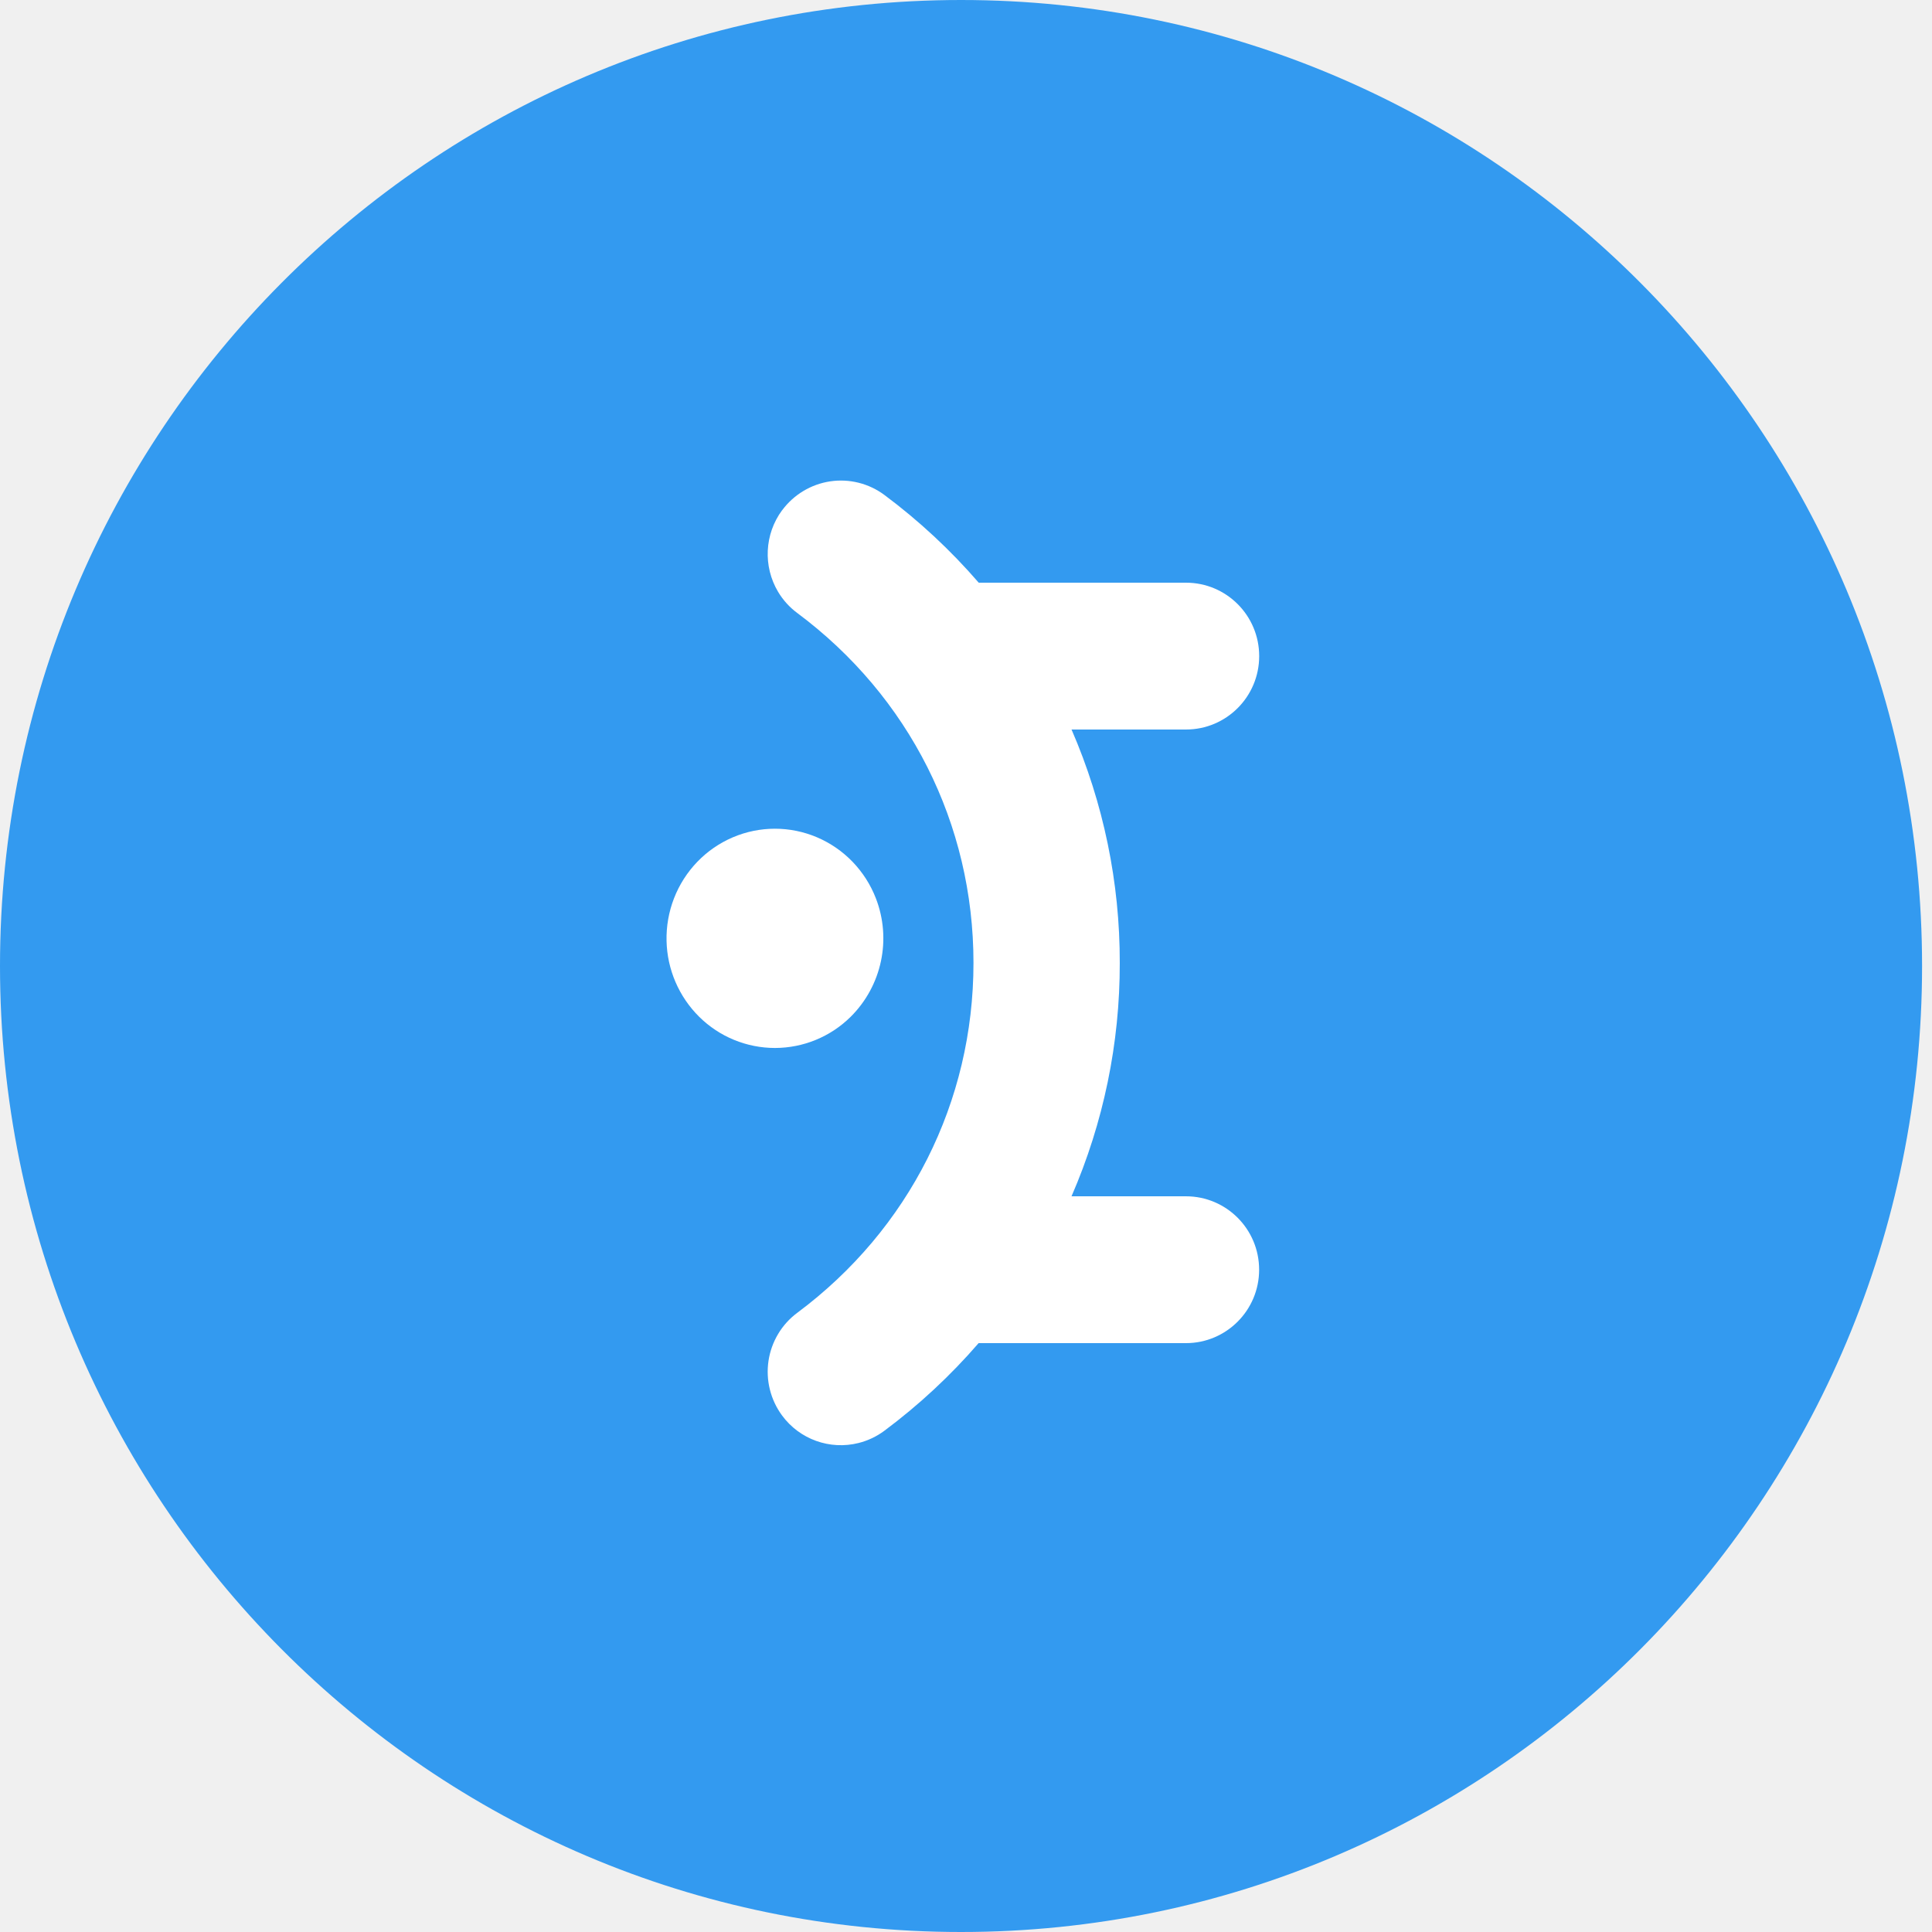
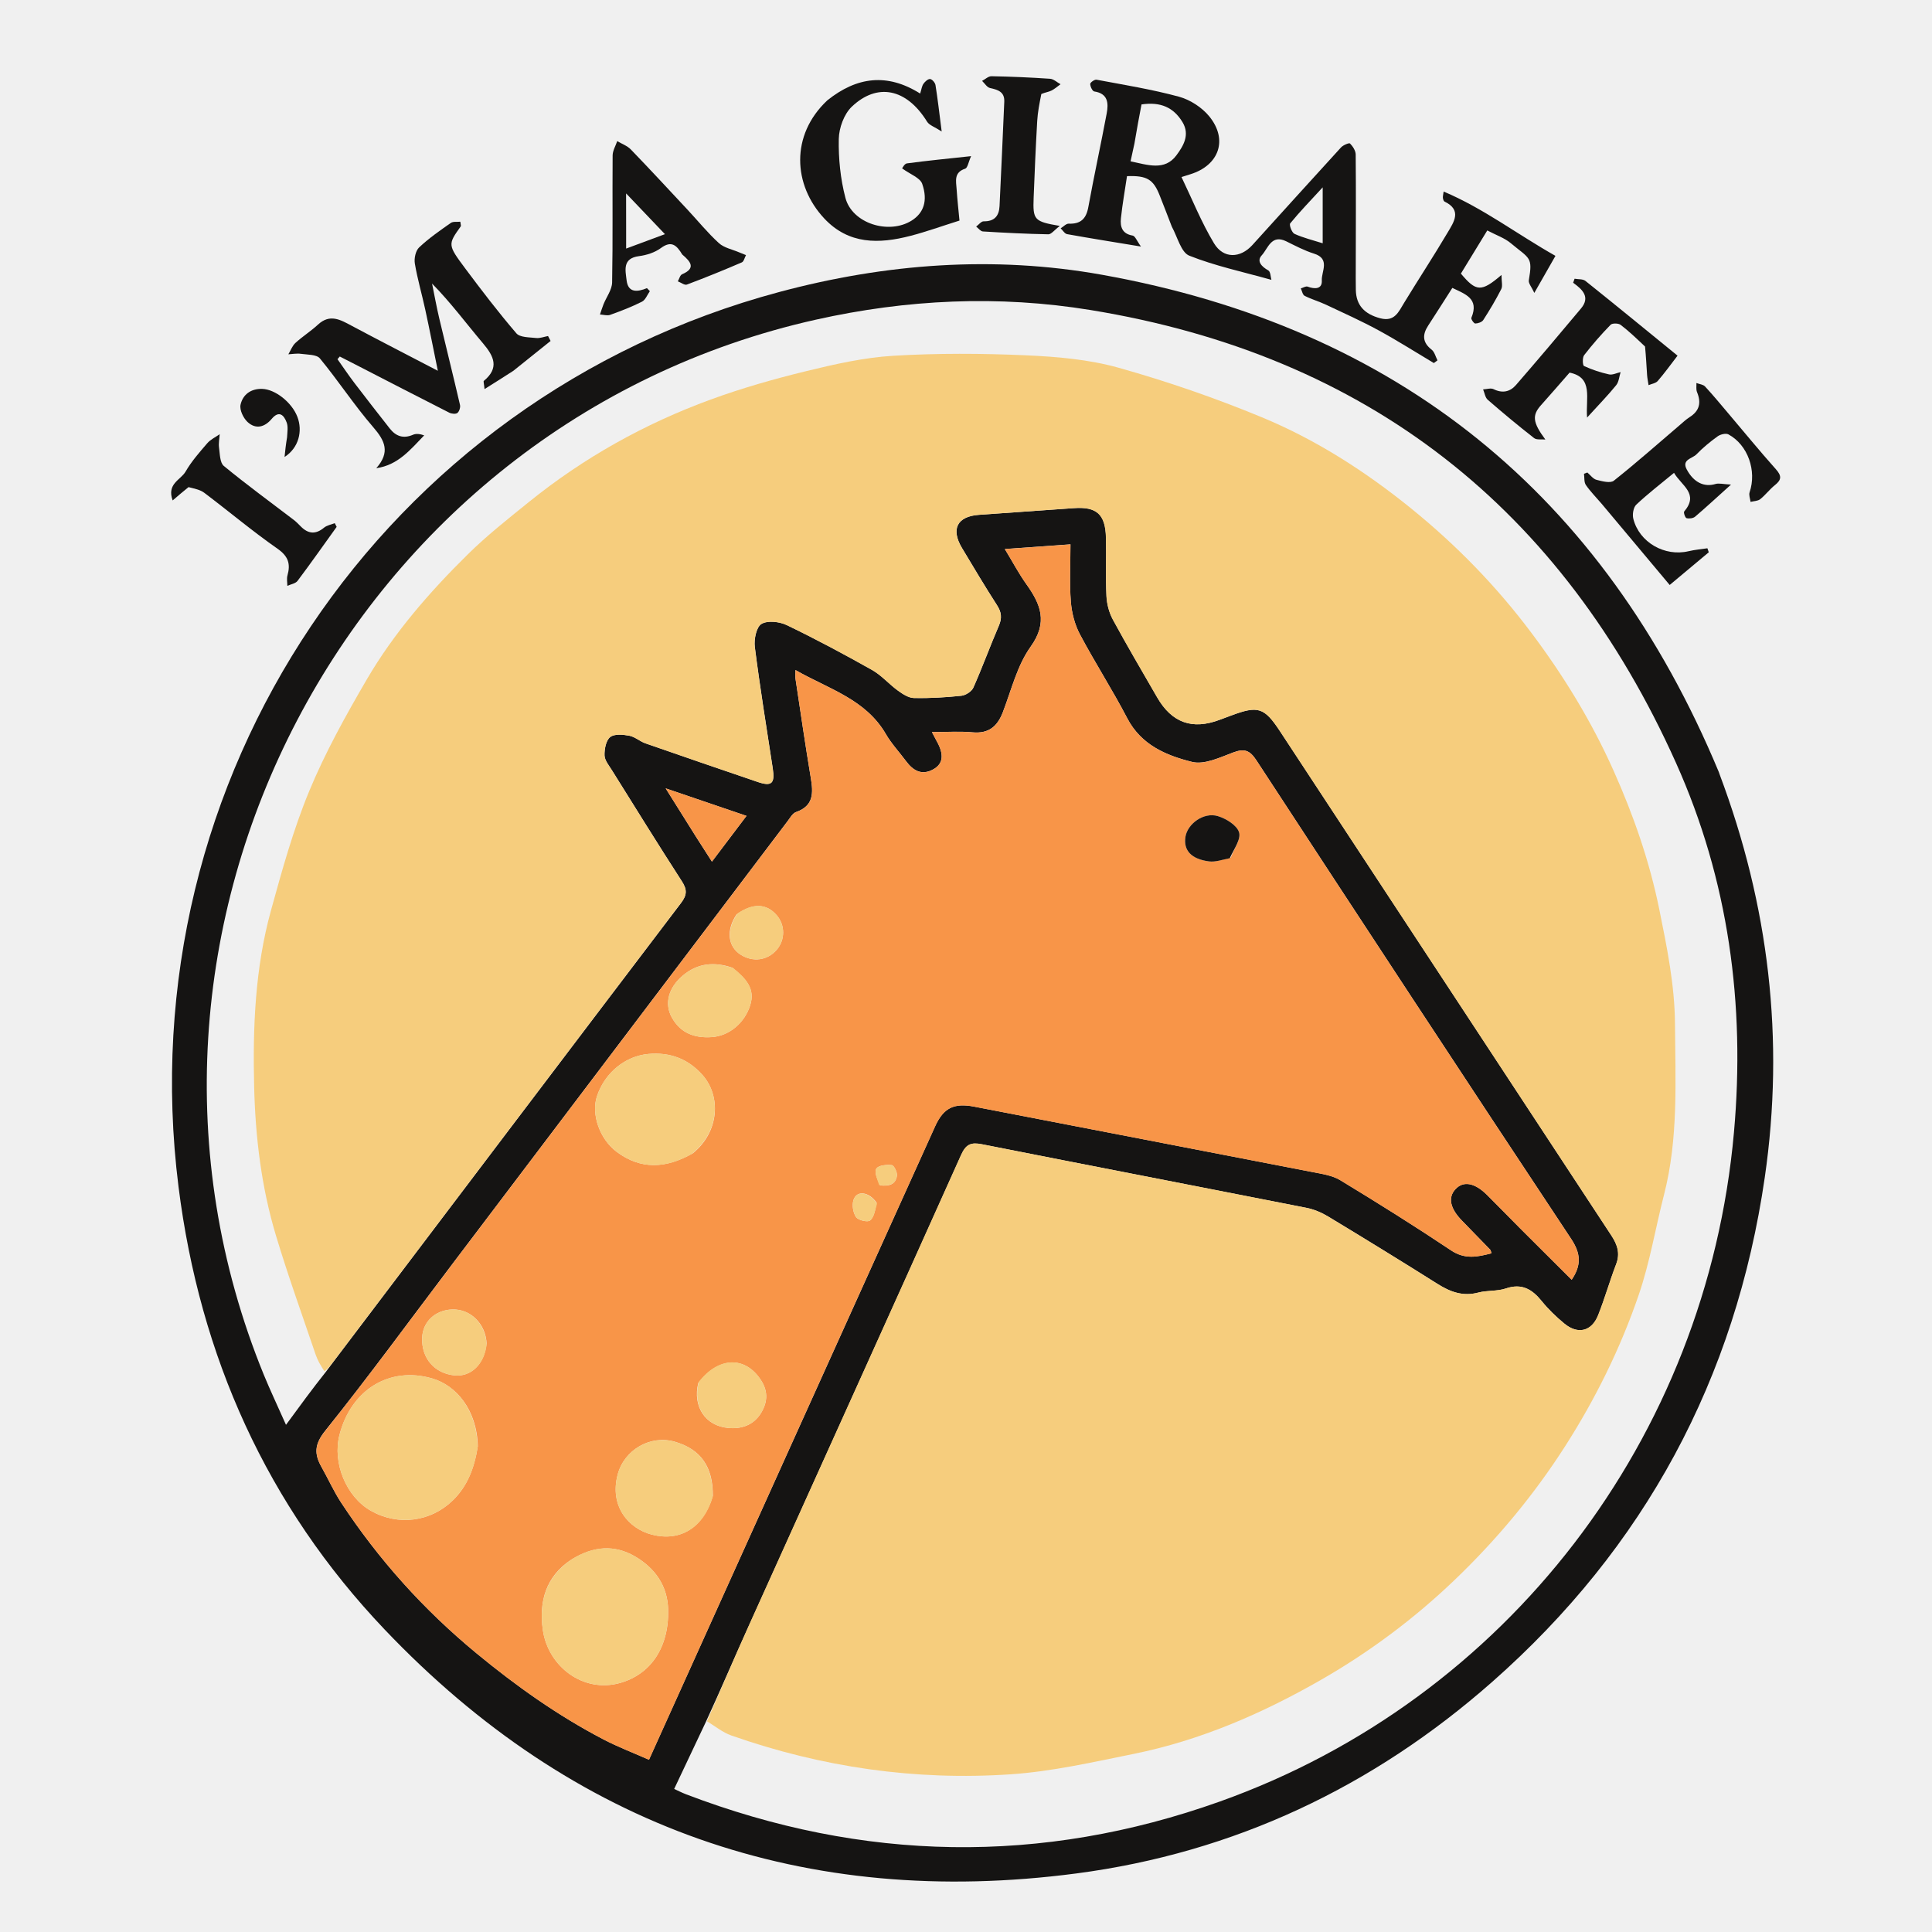
- <svg xmlns="http://www.w3.org/2000/svg" fill="none" viewBox="0 0 163 163">
-   <path fill="#339AF0" d="M162.162 81.5c0-45.011-36.301-81.5-81.08-81.5C36.301 0 0 36.489 0 81.5 0 126.51 36.301 163 81.081 163s81.081-36.49 81.081-81.5z" />
-   <path fill="#fff" d="M65.983 43.049a6.234 6.234 0 00-.336 6.884 6.14 6.14 0 001.618 1.786c9.444 7.036 14.866 17.794 14.866 29.52 0 11.726-5.422 22.484-14.866 29.52a6.145 6.145 0 00-1.616 1.786 6.21 6.21 0 00-.694 4.693 6.21 6.21 0 001.028 2.186 6.151 6.151 0 006.457 2.319 6.154 6.154 0 002.177-1.035 50.083 50.083 0 007.947-7.39h17.493c3.406 0 6.174-2.772 6.174-6.194s-2.762-6.194-6.174-6.194h-9.655a49.165 49.165 0 004.071-19.69 49.167 49.167 0 00-4.07-19.692h9.66c3.406 0 6.173-2.771 6.173-6.194 0-3.422-2.762-6.193-6.173-6.193H82.574a50.112 50.112 0 00-7.952-7.397 6.15 6.15 0 00-4.578-1.153 6.189 6.189 0 00-4.055 2.438h-.006z" />
-   <path fill="#fff" fill-rule="evenodd" d="M56.236 79.391a9.342 9.342 0 01.632-3.608 9.262 9.262 0 011.967-3.077 9.143 9.143 0 012.994-2.063 9.06 9.06 0 017.103 0 9.145 9.145 0 012.995 2.063 9.262 9.262 0 011.967 3.077 9.339 9.339 0 01-2.125 10.003 9.094 9.094 0 01-6.388 2.63 9.094 9.094 0 01-6.39-2.63 9.3 9.3 0 01-2.755-6.395z" clip-rule="evenodd" />
+ <svg xmlns="http://www.w3.org/2000/svg" version="1.1" id="Layer_1" x="0px" y="0px" width="792px" height="792px" viewBox="0 0 792 792" style="enable-background:new 0 0 792 792;" xml:space="preserve">
+   <style type="text/css">
+ 	.st0{fill:#151413;}
+ 	.st1{fill:#F6CD7D;}
+ 	.st2{fill:#F89548;}
+ </style>
+   <g>
+     <path class="st0" d="M704.93,317.42c20.23,53.8,26.72,108.73,18.52,165.22c-11.98,82.56-49.24,151.75-111.77,206.85   C562.83,732.55,505.9,759.51,441.21,768c-111.16,14.59-206.3-18.82-283.53-100c-48.25-50.71-75.77-112.06-84.5-181.52   C52.15,319.2,156.95,163.24,319.42,119.71c43.55-11.67,87.93-15.02,132.23-7.09c121.24,21.7,205.57,90.07,252.95,203.85   C704.68,316.64,704.75,316.82,704.93,317.42z M289.28,706.04c-4.28,9.04-8.55,18.09-12.91,27.31c1.39,0.63,3.08,1.51,4.85,2.19   c72.54,27.7,145.65,29.06,218.74,3.01c117.73-41.96,199.67-149,210.85-274.3c4.69-52.47-2.19-103.47-23.76-151.53   c-46.82-104.3-126.46-167.08-239.96-185.62c-37.77-6.17-75.37-4.38-112.57,3.93c-191.4,42.75-300.45,251.24-226.37,432.55   c2.56,6.25,5.47,12.36,9.09,20.51c5.93-8.09,10.8-14.75,16.36-21.74c1.03-1.38,2.05-2.76,3.09-4.13   c47.48-62.71,94.93-125.44,142.52-188.07c2.52-3.31,2.49-5.53,0.3-8.92c-9.73-15.07-19.18-30.32-28.68-45.53   c-1.2-1.93-2.94-4-3-6.05c-0.07-2.57,0.59-6.12,2.33-7.5c1.71-1.36,5.25-1.03,7.82-0.55c2.33,0.43,4.34,2.33,6.65,3.14   c15.29,5.34,30.62,10.57,45.95,15.8c5.77,1.97,7.16,0.67,6.22-5.5c-2.54-16.59-5.24-33.16-7.36-49.81   c-0.4-3.13,0.62-8.18,2.73-9.45c2.53-1.52,7.41-0.94,10.42,0.5c11.85,5.71,23.47,11.93,34.93,18.38c3.87,2.18,6.91,5.78,10.56,8.43   c1.95,1.42,4.37,3.02,6.61,3.06c6.48,0.14,12.99-0.25,19.44-0.93c1.77-0.19,4.2-1.76,4.9-3.33c3.71-8.35,6.83-16.97,10.45-25.37   c1.36-3.15,1.09-5.56-0.76-8.43c-4.96-7.7-9.64-15.58-14.35-23.43c-4.67-7.8-1.97-12.99,6.99-13.61c12.95-0.9,25.9-1.8,38.84-2.74   c9.33-0.68,12.95,2.47,13.19,12.02c0.2,8.02-0.18,16.06,0.21,24.06c0.16,3.27,1.09,6.79,2.65,9.66   c5.82,10.73,12.03,21.25,18.13,31.83c6.01,10.42,14.41,13.42,25.58,9.21c1.6-0.6,3.22-1.19,4.82-1.79   c10.93-4.08,13.5-3.35,19.94,6.44c45.29,68.88,90.53,137.8,135.82,206.69c2.43,3.69,3.75,7.28,2.01,11.78   c-2.67,6.93-4.67,14.11-7.42,21c-2.64,6.59-8.28,7.94-13.79,3.41c-3.38-2.77-6.59-5.87-9.34-9.27c-3.95-4.88-8.16-7.37-14.69-5.15   c-3.54,1.2-7.63,0.72-11.28,1.68c-6.31,1.67-11.49-0.26-16.73-3.56c-14.85-9.36-29.81-18.55-44.84-27.63   c-2.7-1.63-5.81-2.94-8.9-3.55c-44.32-8.74-88.68-17.29-132.99-26.06c-4.47-0.89-6.57-0.06-8.58,4.42   c-28.7,64.02-57.68,127.91-86.52,191.87C301.41,678.71,295.68,692.2,289.28,706.04z M323.03,595.19   c20.09-44.49,40.17-88.98,60.3-133.46c3.47-7.66,7.8-9.67,16.01-8.09c46.24,8.95,92.48,17.83,138.71,26.82   c3.89,0.76,8.12,1.36,11.39,3.35c15.32,9.29,30.52,18.81,45.41,28.76c5.71,3.82,10.85,2.68,16.55,1.19   c-0.25-0.76-0.27-1.21-0.5-1.46c-3.84-3.98-7.71-7.93-11.57-11.9c-4.93-5.06-5.85-9.53-2.66-12.95c3.22-3.45,7.82-2.65,12.9,2.37   c4.61,4.57,9.12,9.25,13.7,13.84c6.97,6.98,13.97,13.93,21.01,20.95c4.06-6,3.78-10.76-0.25-16.82   c-43.24-65.19-86.15-130.6-128.96-196.08c-2.74-4.19-4.97-4.97-9.56-3.24c-5.42,2.03-11.81,5.1-16.82,3.86   c-10.58-2.62-20.88-6.92-26.6-17.92c-6.07-11.67-13.24-22.76-19.4-34.39c-2.12-4-3.35-8.8-3.71-13.33   c-0.6-7.55-0.16-15.17-0.16-23.55c-9.04,0.65-17.44,1.25-26.91,1.92c3.28,5.4,5.75,10.1,8.81,14.38c5.9,8.27,8.97,15.61,1.78,25.66   c-5.51,7.69-7.88,17.68-11.36,26.76c-2.26,5.92-5.81,8.97-12.51,8.34c-5.18-0.49-10.44-0.1-16.6-0.1c1.16,2.2,1.57,3.01,2.01,3.8   c3,5.35,2.65,9.17-1.39,11.44c-4.79,2.7-8.34,0.57-11.28-3.39c-2.73-3.68-5.93-7.07-8.21-11.01c-8.31-14.35-23.5-18.5-37.08-26.27   c0,1.73-0.12,2.65,0.02,3.54c2.05,13.58,4.02,27.17,6.28,40.71c1.02,6.13,1.21,11.43-6.04,13.96c-1.41,0.49-2.43,2.35-3.45,3.7   c-45.97,60.71-91.92,121.42-137.87,182.14c-17.16,22.67-33.93,45.65-51.72,67.83c-4.52,5.64-4.48,9.57-1.44,14.94   c2.72,4.81,4.98,9.91,8.01,14.52c15.39,23.37,33.8,43.87,55.51,61.77c16.29,13.44,33.27,25.47,51.9,35.21   c5.98,3.13,12.33,5.54,18.76,8.39C285.16,679.02,303.9,637.49,323.03,595.19z M285.45,343.23c2.02,3.14,4.03,6.29,6.4,9.98   c4.85-6.41,9.27-12.27,14.17-18.75c-11.06-3.77-21.4-7.29-33.14-11.28C277.54,330.6,281.28,336.56,285.45,343.23z" />
+     <path class="st0" d="M480.36,92.88c-1.68-4.48-3.31-8.51-4.88-12.56c-2.62-6.77-5.23-8.41-13.48-8.11   c-0.84,5.7-1.88,11.46-2.49,17.26c-0.36,3.43,0.45,6.38,4.8,7.1c1.04,0.17,1.76,2.23,3.42,4.5c-11.32-1.87-20.82-3.38-30.3-5.09   c-0.98-0.18-1.75-1.56-2.62-2.38c1.1-0.67,2.22-1.95,3.3-1.91c4.92,0.19,7.17-2.01,8.04-6.82c2.34-12.83,5.13-25.57,7.53-38.38   c0.77-4.13,0.6-8.14-5.1-9c-0.75-0.11-1.66-2.01-1.66-3.08c0-0.61,1.8-1.89,2.58-1.74c11.32,2.13,22.74,3.96,33.83,6.98   c4.57,1.25,9.39,4.38,12.39,8.05c7.8,9.55,4.02,20.1-7.74,23.73c-1.08,0.33-2.16,0.68-3.64,1.15c4.4,9.14,8.16,18.58,13.33,27.16   c3.86,6.4,10.75,6.19,15.72,0.72c12.12-13.34,24.17-26.74,36.35-40.03c0.87-0.95,3.33-1.97,3.68-1.61   c1.15,1.17,2.32,2.96,2.33,4.52c0.14,15.27,0.05,30.55,0.03,45.83c0,3.25-0.04,6.49,0.03,9.74c0.13,6.22,3.53,9.86,10.03,11.57   c5.89,1.55,7.51-2.67,9.82-6.44c5.88-9.63,12.07-19.07,17.82-28.78c2.52-4.25,5.94-9.13-1.32-12.64c-0.38-0.18-0.58-0.95-0.66-1.48   c-0.08-0.51,0.1-1.07,0.3-2.62c16.32,6.89,30.03,17.43,45.84,26.37c-2.66,4.66-5.19,9.11-8.66,15.18c-1.1-2.4-2.47-3.92-2.26-5.16   c1.68-9.7,0.35-8.76-7.42-15.24c-2.55-2.13-5.94-3.26-9.61-5.2c-3.61,5.91-7.23,11.84-10.81,17.69c6.24,7.45,8.34,7.67,16.64,0.55   c0,2.7,0.54,4.56-0.1,5.81c-2.21,4.35-4.73,8.57-7.37,12.67c-0.56,0.87-2.16,1.41-3.28,1.43c-0.56,0.01-1.82-1.82-1.6-2.33   c3.34-8-2.65-9.75-7.8-12.27c-3.39,5.29-6.61,10.4-9.91,15.46c-2.44,3.74-2.37,6.91,1.43,9.87c1.2,0.94,1.61,2.89,2.39,4.37   c-0.5,0.37-0.99,0.74-1.49,1.11c-7.55-4.5-14.97-9.23-22.69-13.43c-6.97-3.79-14.23-7.06-21.42-10.44   c-2.89-1.36-6.01-2.25-8.86-3.69c-0.83-0.42-1.07-1.99-1.57-3.04c0.94-0.27,2.06-1.01,2.8-0.73c2.94,1.1,6.02,1.07,5.81-2.53   c-0.21-3.66,3.59-8.87-3.2-11c-3.94-1.23-7.66-3.22-11.39-5.05c-6.13-3-7.49,2.99-10.02,5.73c-2.22,2.4-0.1,4.65,2.66,6.19   c0.96,0.53,0.96,2.78,1.29,3.88c-11.77-3.3-23.08-5.7-33.67-9.91C484.18,103.47,482.75,97.29,480.36,92.88z M465.04,58.87   c-0.51,2.34-1.02,4.68-1.58,7.26c7.03,1.47,13.99,4.03,18.81-2.48c2.71-3.66,5.69-8.32,2.46-13.62c-3.67-6.03-9-8.37-16.78-7.22   C466.99,47.85,466.04,52.86,465.04,58.87z M542.22,82.43c0-1.41,0-2.81,0-5.63c-5.17,5.62-9.45,10.04-13.32,14.78   c-0.5,0.61,0.68,3.8,1.77,4.29c3.54,1.62,7.4,2.54,11.55,3.86C542.23,94.04,542.23,88.76,542.22,82.43z" />
+     <path class="st0" d="M210.45,152c-3.91,2.54-7.51,4.79-11.82,7.5c-0.22-2.32-0.53-3.17-0.29-3.36c6.42-5.32,4.18-10.06-0.34-15.4   c-6.86-8.1-13.18-16.67-20.88-24.49c0.98,4.8,1.85,9.64,2.98,14.41c2.79,11.78,5.74,23.53,8.47,35.33c0.23,1.01-0.29,2.69-1.07,3.3   c-0.67,0.53-2.37,0.36-3.31-0.11c-12.45-6.31-24.85-12.73-37.26-19.12c-2.54-1.31-5.09-2.61-7.64-3.91   c-0.31,0.37-0.63,0.73-0.94,1.1c2.3,3.24,4.51,6.54,6.91,9.7c4.78,6.28,9.64,12.49,14.51,18.7c2.52,3.21,5.57,4.29,9.55,2.57   c1.29-0.56,2.93-0.33,4.57,0.26c-5.69,5.88-10.75,12.2-19.64,13.45c5.79-6.56,3.59-11.23-1.27-16.84   c-7.76-8.96-14.28-18.99-21.83-28.15c-1.38-1.67-5.14-1.52-7.85-1.9c-1.65-0.23-3.39,0.11-5.09,0.2c0.95-1.58,1.61-3.49,2.92-4.68   c2.93-2.68,6.34-4.82,9.26-7.52c4.89-4.51,9.19-1.94,13.78,0.51c11.28,6.01,22.65,11.85,35.32,18.45   c-1.87-9.15-3.44-17.17-5.18-25.16c-1.36-6.29-3.19-12.48-4.25-18.81c-0.35-2.1,0.32-5.25,1.76-6.61   c3.96-3.74,8.51-6.89,12.98-10.03c0.96-0.67,2.6-0.36,3.9-0.5c0.13,1.18,0.35,1.67,0.18,1.9c-5.28,7.43-5.42,7.53,1.8,17.21   c6.76,9.06,13.65,18.07,21,26.64c1.47,1.72,5.3,1.61,8.09,1.92c1.58,0.18,3.26-0.51,4.89-0.81c0.35,0.67,0.7,1.34,1.05,2.02   C220.75,143.72,215.75,147.72,210.45,152z" />
+     <path class="st0" d="M339.16,41.13c12.07-9.65,24.51-11.29,38.05-2.78c0.54-1.71,0.68-3.03,1.34-3.99   c0.63-0.91,1.86-2.04,2.74-1.96c0.82,0.07,2.04,1.49,2.2,2.46c0.9,5.6,1.54,11.24,2.54,19.04c-2.88-1.88-5.07-2.55-5.98-4.01   c-8.44-13.68-20.46-16.05-30.86-6.16c-3.19,3.03-5.25,8.71-5.34,13.23c-0.16,8.05,0.68,16.37,2.72,24.15   c2.75,10.5,17.78,15.19,27.16,9.31c4.79-3.01,6.77-7.99,4.32-15.05c-0.87-2.51-4.92-3.91-8.24-6.35c0.15-0.16,0.95-1.9,1.97-2.04   c8.26-1.11,16.56-1.92,26.31-2.97c-1.09,2.43-1.43,4.81-2.42,5.14c-4.74,1.53-3.73,5.14-3.51,8.44c0.3,4.5,0.81,8.99,1.17,12.83   c-7.25,2.28-13.6,4.58-20.12,6.27c-12.87,3.34-25.27,3.61-35.34-7.16C325.11,75.87,323.94,55.39,339.16,41.13z" />
+     <path class="st0" d="M656.59,206.53c-2.36-2.77-4.68-5.08-6.49-7.73c-0.79-1.16-0.54-3.03-0.76-4.57c0.46-0.18,0.91-0.35,1.37-0.53   c1.24,1.04,2.34,2.63,3.76,3c2.3,0.6,5.68,1.49,7.1,0.36c9.27-7.35,18.13-15.21,27.13-22.89c1.3-1.11,2.55-2.29,3.98-3.2   c4.04-2.56,4.78-5.92,3-10.22c-0.46-1.09-0.19-2.49-0.26-3.74c1.2,0.46,2.76,0.58,3.55,1.43c3.3,3.55,6.37,7.3,9.51,11   c6.49,7.65,12.83,15.42,19.51,22.9c2.37,2.66,2.42,4.3-0.34,6.49c-2.19,1.73-3.89,4.07-6.08,5.81c-0.99,0.78-2.62,0.76-3.95,1.1   c-0.16-1.32-0.78-2.8-0.39-3.94c2.98-8.8-0.67-19.38-8.68-23.73c-1.06-0.57-3.31-0.01-4.44,0.81c-3.07,2.21-6.04,4.66-8.67,7.38   c-1.68,1.74-6.18,2.1-3.98,6.19c2.91,5.42,7.22,7.33,11.77,5.96c1.45-0.43,3.18,0.08,6.38,0.24c-5.77,5.19-10.16,9.27-14.72,13.15   c-0.81,0.69-2.44,0.89-3.51,0.61c-0.56-0.14-1.31-2.33-0.96-2.73c6.21-7.33-1.14-10.59-4.17-15.84   c-5.54,4.58-10.74,8.57-15.48,13.04c-1.2,1.13-1.66,4-1.22,5.76c2.43,9.72,12.89,15.65,22.67,13.32c2.52-0.6,5.14-0.81,7.71-1.2   c0.19,0.55,0.37,1.09,0.56,1.64c-5.25,4.39-10.5,8.79-16.02,13.4C674.97,228.47,665.91,217.66,656.59,206.53z" />
+     <path class="st0" d="M674.37,142.06c-3.45-3.26-6.59-6.29-10.03-8.9c-0.91-0.69-3.41-0.73-4.1-0.02   c-3.84,3.95-7.49,8.11-10.85,12.47c-0.76,0.99-0.63,4.16-0.03,4.44c3.26,1.51,6.73,2.65,10.24,3.43c1.44,0.32,3.16-0.59,4.75-0.94   c-0.58,1.81-0.7,3.99-1.81,5.36c-3.3,4.08-6.99,7.84-11.93,13.27c-0.66-7.93,2.7-16.41-7.18-18.42c-3.76,4.29-7.68,8.86-11.7,13.33   c-3.78,4.21-3.39,7.15,1.77,14.1c-1.56-0.17-3.57,0.23-4.62-0.59c-6.48-5.06-12.8-10.32-19-15.71c-1.06-0.93-1.29-2.81-1.9-4.26   c1.45-0.06,3.16-0.65,4.29-0.09c3.64,1.81,6.77,1.09,9.19-1.7c8.99-10.37,17.85-20.84,26.65-31.37c3.89-4.65,0.68-7.75-3.22-10.54   c0.2-0.55,0.4-1.11,0.59-1.66c1.5,0.28,3.4,0.06,4.45,0.9c12.49,9.98,24.85,20.12,37.76,30.64c-2.88,3.74-5.35,7.19-8.12,10.38   c-0.82,0.95-2.49,1.16-3.76,1.71c-0.2-1.36-0.5-2.71-0.6-4.08C674.95,150.03,674.77,146.24,674.37,142.06z" />
+     <path class="st0" d="M279.67,104.32c-2.33-3.88-4.46-5.79-8.75-2.63c-2.48,1.83-5.86,2.91-8.96,3.31c-6.9,0.88-5.57,5.84-5.09,9.92   c0.6,5.13,4.34,4.86,8.34,3.2c0.4,0.41,0.79,0.82,1.19,1.24c-1.05,1.47-1.78,3.57-3.21,4.3c-4.19,2.12-8.62,3.82-13.05,5.41   c-1.22,0.44-2.78-0.07-4.19-0.15c0.48-1.38,0.9-2.79,1.44-4.15c1.2-3.01,3.49-5.97,3.54-8.98c0.33-17.35,0.08-34.71,0.21-52.07   c0.02-1.96,1.22-3.92,1.88-5.87c1.88,1.12,4.11,1.9,5.58,3.42c7.85,8.13,15.53,16.43,23.24,24.69c4.28,4.58,8.24,9.5,12.86,13.7   c2.14,1.95,5.49,2.57,8.29,3.78c0.93,0.4,1.88,0.76,2.82,1.14c-0.56,1.02-0.87,2.62-1.71,2.98c-7.44,3.2-14.95,6.26-22.53,9.1   c-0.94,0.35-2.45-0.85-3.7-1.33c0.57-0.99,0.9-2.53,1.75-2.9C285.27,109.99,283.29,107.38,279.67,104.32z M256.68,95.33   c0,1.98,0,3.95,0,6.57c5.61-2.09,10.3-3.83,15.9-5.91c-5.39-5.66-10.26-10.76-15.92-16.7C256.66,85.18,256.66,89.73,256.68,95.33z" />
+     <path class="st0" d="M426.88,38.54c-0.79,3.93-1.48,7.48-1.69,11.07c-0.6,10.47-1.06,20.94-1.46,31.42   c-0.35,9.17,0.19,9.77,10.73,11.59c-2.29,1.73-3.51,3.46-4.71,3.43c-8.95-0.17-17.9-0.62-26.83-1.17c-0.96-0.06-1.84-1.3-2.75-2   c1.02-0.75,2.06-2.16,3.07-2.15c4.38,0.07,6.31-2.18,6.51-6.21c0.69-14.27,1.32-28.55,1.94-42.82c0.18-4.06-2.59-4.9-5.84-5.62   c-1.24-0.27-2.18-1.9-3.26-2.92c1.29-0.67,2.59-1.94,3.86-1.91c8.01,0.15,16.01,0.49,24,1.04c1.48,0.1,2.87,1.46,4.3,2.24   c-1.23,0.89-2.39,1.94-3.73,2.6C429.87,37.71,428.49,37.85,426.88,38.54z" />
+     <path class="st0" d="M77.29,199.69c-2.28,1.82-4.17,3.45-6.51,5.46c-2.51-6.85,3.31-8.4,5.29-11.82c2.43-4.2,5.72-7.94,8.91-11.64   c1.33-1.54,3.37-2.48,5.08-3.69c-0.11,1.83-0.51,3.69-0.27,5.47c0.36,2.61,0.33,6.19,1.96,7.54c9.33,7.68,19.12,14.81,28.72,22.15   c1.03,0.79,1.93,1.74,2.84,2.66c3.02,3.04,6.06,3.37,9.5,0.51c1.18-0.98,2.93-1.27,4.42-1.87c0.26,0.51,0.52,1.01,0.78,1.52   c-5.32,7.4-10.56,14.86-16.03,22.14c-0.83,1.11-2.77,1.38-4.19,2.04c0-1.42-0.32-2.93,0.05-4.25c1.32-4.73,0.39-7.85-4.09-10.98   c-10.3-7.19-19.95-15.32-29.99-22.9C82.07,200.74,79.72,200.32,77.29,199.69z" />
+     <path class="st0" d="M117.68,179.27c0.13-2.3,0.47-4.34-0.15-6.04c-1.15-3.14-3.15-5.07-6.14-1.53c-2.96,3.51-6.59,4.37-9.92,1.28   c-1.74-1.62-3.33-4.98-2.86-7.08c0.92-4.1,4.16-6.61,8.86-6.48c5.33,0.15,12.16,5.49,14.45,11.48c2.19,5.73,0.61,12.67-5.27,16.43   C116.9,184.78,117.18,182.23,117.68,179.27z" />
+     <path class="st1" d="M289.82,705.62c5.86-13.42,11.59-26.91,17.61-40.26c28.84-63.96,57.82-127.85,86.52-191.87   c2.01-4.48,4.1-5.31,8.58-4.42c44.31,8.77,88.67,17.31,132.99,26.06c3.09,0.61,6.19,1.92,8.9,3.55   c15.02,9.08,29.99,18.27,44.84,27.63c5.25,3.31,10.42,5.23,16.73,3.56c3.66-0.97,7.74-0.48,11.28-1.68   c6.53-2.22,10.74,0.27,14.69,5.15c2.75,3.39,5.96,6.49,9.34,9.27c5.52,4.53,11.15,3.18,13.79-3.41c2.76-6.89,4.76-14.07,7.42-21   c1.73-4.5,0.41-8.08-2.01-11.78c-45.29-68.89-90.53-137.8-135.82-206.69c-6.44-9.79-9.01-10.52-19.94-6.44   c-1.61,0.6-3.22,1.18-4.82,1.79c-11.17,4.21-19.57,1.21-25.58-9.21c-6.1-10.58-12.31-21.1-18.13-31.83   c-1.56-2.87-2.49-6.39-2.65-9.66c-0.39-8-0.01-16.04-0.21-24.06c-0.24-9.55-3.86-12.69-13.19-12.02   c-12.95,0.94-25.9,1.83-38.84,2.74c-8.96,0.62-11.66,5.81-6.99,13.61c4.71,7.86,9.39,15.74,14.35,23.43   c1.85,2.87,2.12,5.28,0.76,8.43c-3.61,8.4-6.74,17.01-10.45,25.37c-0.7,1.57-3.12,3.14-4.9,3.33c-6.45,0.68-12.96,1.06-19.44,0.93   c-2.24-0.05-4.65-1.65-6.61-3.06c-3.65-2.64-6.69-6.25-10.56-8.43c-11.46-6.45-23.08-12.67-34.93-18.38   c-3.01-1.45-7.89-2.02-10.42-0.5c-2.11,1.26-3.13,6.31-2.73,9.45c2.12,16.65,4.82,33.22,7.36,49.81c0.94,6.17-0.45,7.47-6.22,5.5   c-15.33-5.23-30.66-10.46-45.95-15.8c-2.31-0.81-4.32-2.7-6.65-3.14c-2.57-0.48-6.11-0.81-7.82,0.55c-1.74,1.38-2.39,4.93-2.33,7.5   c0.06,2.05,1.79,4.12,3,6.05c9.5,15.21,18.95,30.46,28.68,45.53c2.19,3.39,2.22,5.61-0.3,8.92   c-47.59,62.63-95.04,125.36-142.52,188.07c-1.04,1.37-2.06,2.75-3.64,3.95c-1.58-2.39-2.82-4.53-3.6-6.82   c-5.54-16.32-11.4-32.55-16.35-49.05c-5.91-19.72-8.36-40.05-8.87-60.62c-0.61-24.44,0.36-48.77,6.89-72.44   c4.55-16.5,9.14-33.13,15.67-48.9c6.53-15.78,14.92-30.89,23.54-45.68c11.18-19.18,25.75-35.9,41.52-51.44   c7.76-7.65,16.39-14.46,24.89-21.33c22.51-18.21,47.53-32.18,74.66-42.1c12.77-4.67,25.93-8.42,39.15-11.64   c11.74-2.87,23.74-5.58,35.74-6.3c18.02-1.08,36.17-0.99,54.22-0.19c12.78,0.56,25.87,1.68,38.11,5.11   c19.91,5.59,39.59,12.39,58.7,20.3c22.21,9.19,42.47,22.21,61.16,37.34c18.45,14.94,34.92,31.81,49.26,50.92   c13.3,17.72,24.73,36.38,33.74,56.55c8.19,18.32,14.75,37.13,18.77,56.94c3.16,15.59,6.33,31.09,6.43,47.03   c0.15,23.4,1.43,46.88-4.49,69.91c-3.52,13.69-5.81,27.78-10.38,41.09c-7.48,21.82-17.66,42.49-30.15,62   c-12.89,20.14-28.05,38.31-45.32,54.85c-16.63,15.92-34.92,29.56-54.82,40.97c-24.09,13.8-49.42,24.8-76.75,30.33   c-16.69,3.38-33.48,7.22-50.39,8.36c-39.15,2.66-77.47-2.87-114.57-15.92C296.23,710.19,293.13,707.6,289.82,705.62z" />
+     <path class="st2" d="M322.83,595.58c-18.93,41.91-37.67,83.45-56.78,125.83c-6.43-2.85-12.78-5.26-18.76-8.39   c-18.64-9.74-35.62-21.78-51.9-35.21c-21.71-17.91-40.12-38.4-55.51-61.77c-3.03-4.6-5.29-9.7-8.01-14.52   c-3.03-5.36-3.08-9.3,1.44-14.94c17.78-22.17,34.56-45.15,51.72-67.83c45.95-60.72,91.9-121.44,137.87-182.14   c1.03-1.36,2.04-3.21,3.45-3.7c7.26-2.53,7.07-7.83,6.04-13.96c-2.26-13.54-4.22-27.14-6.28-40.71c-0.13-0.88-0.02-1.81-0.02-3.54   c13.58,7.76,28.77,11.92,37.08,26.27c2.28,3.93,5.48,7.33,8.21,11.01c2.93,3.96,6.49,6.09,11.28,3.39   c4.04-2.27,4.39-6.09,1.39-11.44c-0.44-0.79-0.85-1.61-2.01-3.8c6.17,0,11.43-0.39,16.6,0.1c6.7,0.63,10.25-2.42,12.51-8.34   c3.48-9.08,5.85-19.07,11.36-26.76c7.19-10.05,4.11-17.4-1.78-25.66c-3.05-4.28-5.53-8.98-8.81-14.38   c9.47-0.68,17.87-1.28,26.91-1.92c0,8.37-0.43,16,0.16,23.55c0.36,4.54,1.59,9.33,3.71,13.33c6.16,11.63,13.33,22.72,19.4,34.39   c5.72,11,16.01,15.3,26.6,17.92c5.01,1.24,11.4-1.82,16.82-3.86c4.59-1.72,6.82-0.94,9.56,3.24   c42.81,65.47,85.72,130.88,128.96,196.08c4.02,6.06,4.3,10.83,0.25,16.82c-7.04-7.02-14.04-13.97-21.01-20.95   c-4.59-4.59-9.09-9.27-13.7-13.84c-5.07-5.02-9.68-5.81-12.9-2.37c-3.19,3.42-2.28,7.88,2.66,12.95c3.86,3.96,7.73,7.92,11.57,11.9   c0.24,0.24,0.25,0.7,0.5,1.46c-5.7,1.48-10.84,2.62-16.55-1.19c-14.89-9.95-30.1-19.47-45.41-28.76   c-3.27-1.99-7.51-2.59-11.39-3.35c-46.23-8.99-92.48-17.87-138.71-26.82c-8.21-1.59-12.54,0.42-16.01,8.09   C363.2,506.21,343.12,550.7,322.83,595.58z M195.88,592.9c-0.37-14.98-8.85-24.95-18.69-27.82c-17.55-5.11-33.28,4.65-38.02,23.14   c-2.96,11.51,2.78,25.39,12.86,31.1c11.17,6.33,24.53,4.55,33.58-4.24C191.63,609.21,194.42,601.92,195.88,592.9z M234.28,639.3   c-10.59,6.9-13.4,17.35-11.75,28.87c2.14,14.96,16.46,25.93,31.51,21.78c12.64-3.49,20.26-14.53,19.86-30.16   c-0.25-9.77-5.41-16.95-13.53-21.72C251.96,633.15,243.3,633.73,234.28,639.3z M284.04,472.77c10.91-8.85,11.64-23.54,3.81-32.23   c-5.86-6.51-13.15-9.25-21.97-8.49c-9.39,0.81-17.85,7.5-21.15,17.3c-2.45,7.26,0.98,17.55,8.12,22.87   C262.68,479.54,272.96,479.08,284.04,472.77z M292.22,613.24c0.1-11.91-4.91-19.1-15.5-22.2c-10.08-2.95-20.82,3.26-23.51,13.43   c-3.43,12.97,4.43,22.18,14.06,24.64C278.69,632.03,288.34,626.48,292.22,613.24z M300.24,396.71c-7.36-2.53-14.23-1.96-20.36,3.23   c-5.96,5.04-7.56,11.58-4.49,17.14c3.63,6.55,9.47,8.54,16.37,8.07c7.3-0.5,13.48-5.88,15.75-12.98   C309.74,405.21,305.68,401.05,300.24,396.71z M286.24,566.96c-2.31,9.44,2.7,17.53,12.3,18.42c5.26,0.49,10.46-1.05,13.57-6.36   c2.68-4.57,2.7-8.86-0.21-13.32C305.49,555.87,294.55,556.03,286.24,566.96z M199.48,550.73c-0.39-8.07-6.62-14.21-14.16-13.93   c-6.98,0.26-12.06,5.1-12.27,11.68c-0.28,8.4,5.12,14.58,13.39,15.36C193.04,564.46,198.61,559.27,199.48,550.73z M301.97,374.82   c-4.33,6.36-3.67,13.12,1.59,16.5c5.09,3.27,11.13,2.43,14.93-2.07c3.44-4.08,3.39-10.08-0.13-14.11   C314.23,370.39,308.71,370.06,301.97,374.82z M504.52,351.59c1.3-3.52,4.3-7.56,3.41-10.41c-0.9-2.9-5.32-5.61-8.72-6.63   c-5.76-1.72-12.44,3.15-13.26,8.56c-0.83,5.47,2.35,9.06,9.69,10.01C498.25,353.46,501.05,352.42,504.52,351.59z M359.36,493.02   c-3.14-4.48-8.12-5.19-9.47-1.13c-0.69,2.08-0.2,5.24,1.03,7.04c0.89,1.29,4.75,2.21,5.74,1.4   C358.33,498.97,358.75,496.11,359.36,493.02z M360.86,485.94c3.3,0.38,6.32-0.19,6.83-3.99c0.19-1.4-1.2-4.22-2.11-4.33   c-2.13-0.24-5.48,0.09-6.33,1.45C358.32,480.55,359.64,483.45,360.86,485.94z" />
+     <path class="st2" d="M285.24,342.87c-3.95-6.32-7.7-12.27-12.36-19.69c11.74,4,22.08,7.52,33.14,11.28   c-4.89,6.48-9.32,12.34-14.17,18.75C289.48,349.52,287.46,346.38,285.24,342.87z" />
+     <path class="st1" d="M195.81,593.38c-1.39,8.54-4.18,15.83-10.21,21.69c-9.04,8.79-22.4,10.57-33.58,4.24   c-10.08-5.71-15.81-19.59-12.86-31.1c4.75-18.49,20.47-28.25,38.02-23.14C187.03,567.95,195.51,577.91,195.81,593.38z" />
+     <path class="st1" d="M234.64,639.06c8.67-5.33,17.33-5.91,25.72-0.99c8.12,4.76,13.28,11.95,13.53,21.72   c0.4,15.63-7.21,26.67-19.86,30.16c-15.05,4.15-29.37-6.82-31.51-21.78C220.89,656.65,223.69,646.2,234.64,639.06z" />
+     <path class="st1" d="M283.68,472.99c-10.72,6.09-21,6.55-30.83-0.78c-7.13-5.32-10.57-15.61-8.12-22.87   c3.3-9.8,11.76-16.49,21.15-17.3c8.81-0.76,16.1,1.98,21.97,8.49C295.68,449.23,294.95,463.92,283.68,472.99z" />
+     <path class="st1" d="M292.16,613.71c-3.83,12.78-13.47,18.32-24.9,15.41c-9.62-2.46-17.49-11.68-14.06-24.64   c2.69-10.17,13.43-16.38,23.51-13.43C287.31,594.14,292.32,601.33,292.16,613.71z" />
+     <path class="st1" d="M300.65,396.89c5.03,4.16,9.09,8.32,6.86,15.28c-2.27,7.1-8.45,12.49-15.75,12.98   c-6.9,0.47-12.75-1.52-16.37-8.07c-3.07-5.55-1.47-12.09,4.49-17.14C286,394.76,292.87,394.18,300.65,396.89z" />
+     <path class="st1" d="M286.42,566.55c8.13-10.53,19.07-10.69,25.47-0.86c2.91,4.46,2.88,8.75,0.21,13.32   c-3.11,5.31-8.31,6.85-13.57,6.36C288.94,584.49,283.93,576.4,286.42,566.55z" />
+     <path class="st1" d="M199.48,551.21c-0.87,8.06-6.44,13.25-13.04,12.63c-8.27-0.77-13.67-6.96-13.39-15.36   c0.22-6.58,5.3-11.42,12.27-11.68C192.86,536.51,199.1,542.65,199.48,551.21z" />
+     <path class="st1" d="M302.3,374.51c6.41-4.45,11.93-4.12,16.06,0.63c3.52,4.04,3.57,10.03,0.13,14.11   c-3.8,4.5-9.84,5.34-14.93,2.07C298.3,387.94,297.65,381.18,302.3,374.51z" />
+     <path class="st0" d="M504.14,351.8c-3.09,0.62-5.89,1.66-8.5,1.32c-7.34-0.95-10.52-4.54-9.69-10.01   c0.82-5.41,7.5-10.28,13.26-8.56c3.41,1.02,7.82,3.73,8.72,6.63C508.81,344.03,505.82,348.07,504.14,351.8z" />
+     <path class="st1" d="M359.53,493.45c-0.78,2.66-1.2,5.52-2.86,6.87c-1,0.81-4.86-0.1-5.74-1.4c-1.23-1.8-1.72-4.96-1.03-7.04   C351.24,487.83,356.22,488.53,359.53,493.45z" />
+     <path class="st1" d="M360.42,485.84c-0.78-2.38-2.1-5.29-1.17-6.77c0.85-1.36,4.2-1.69,6.33-1.45c0.9,0.1,2.29,2.92,2.11,4.33   C367.18,485.75,364.16,486.32,360.42,485.84z" />
+   </g>
</svg>
